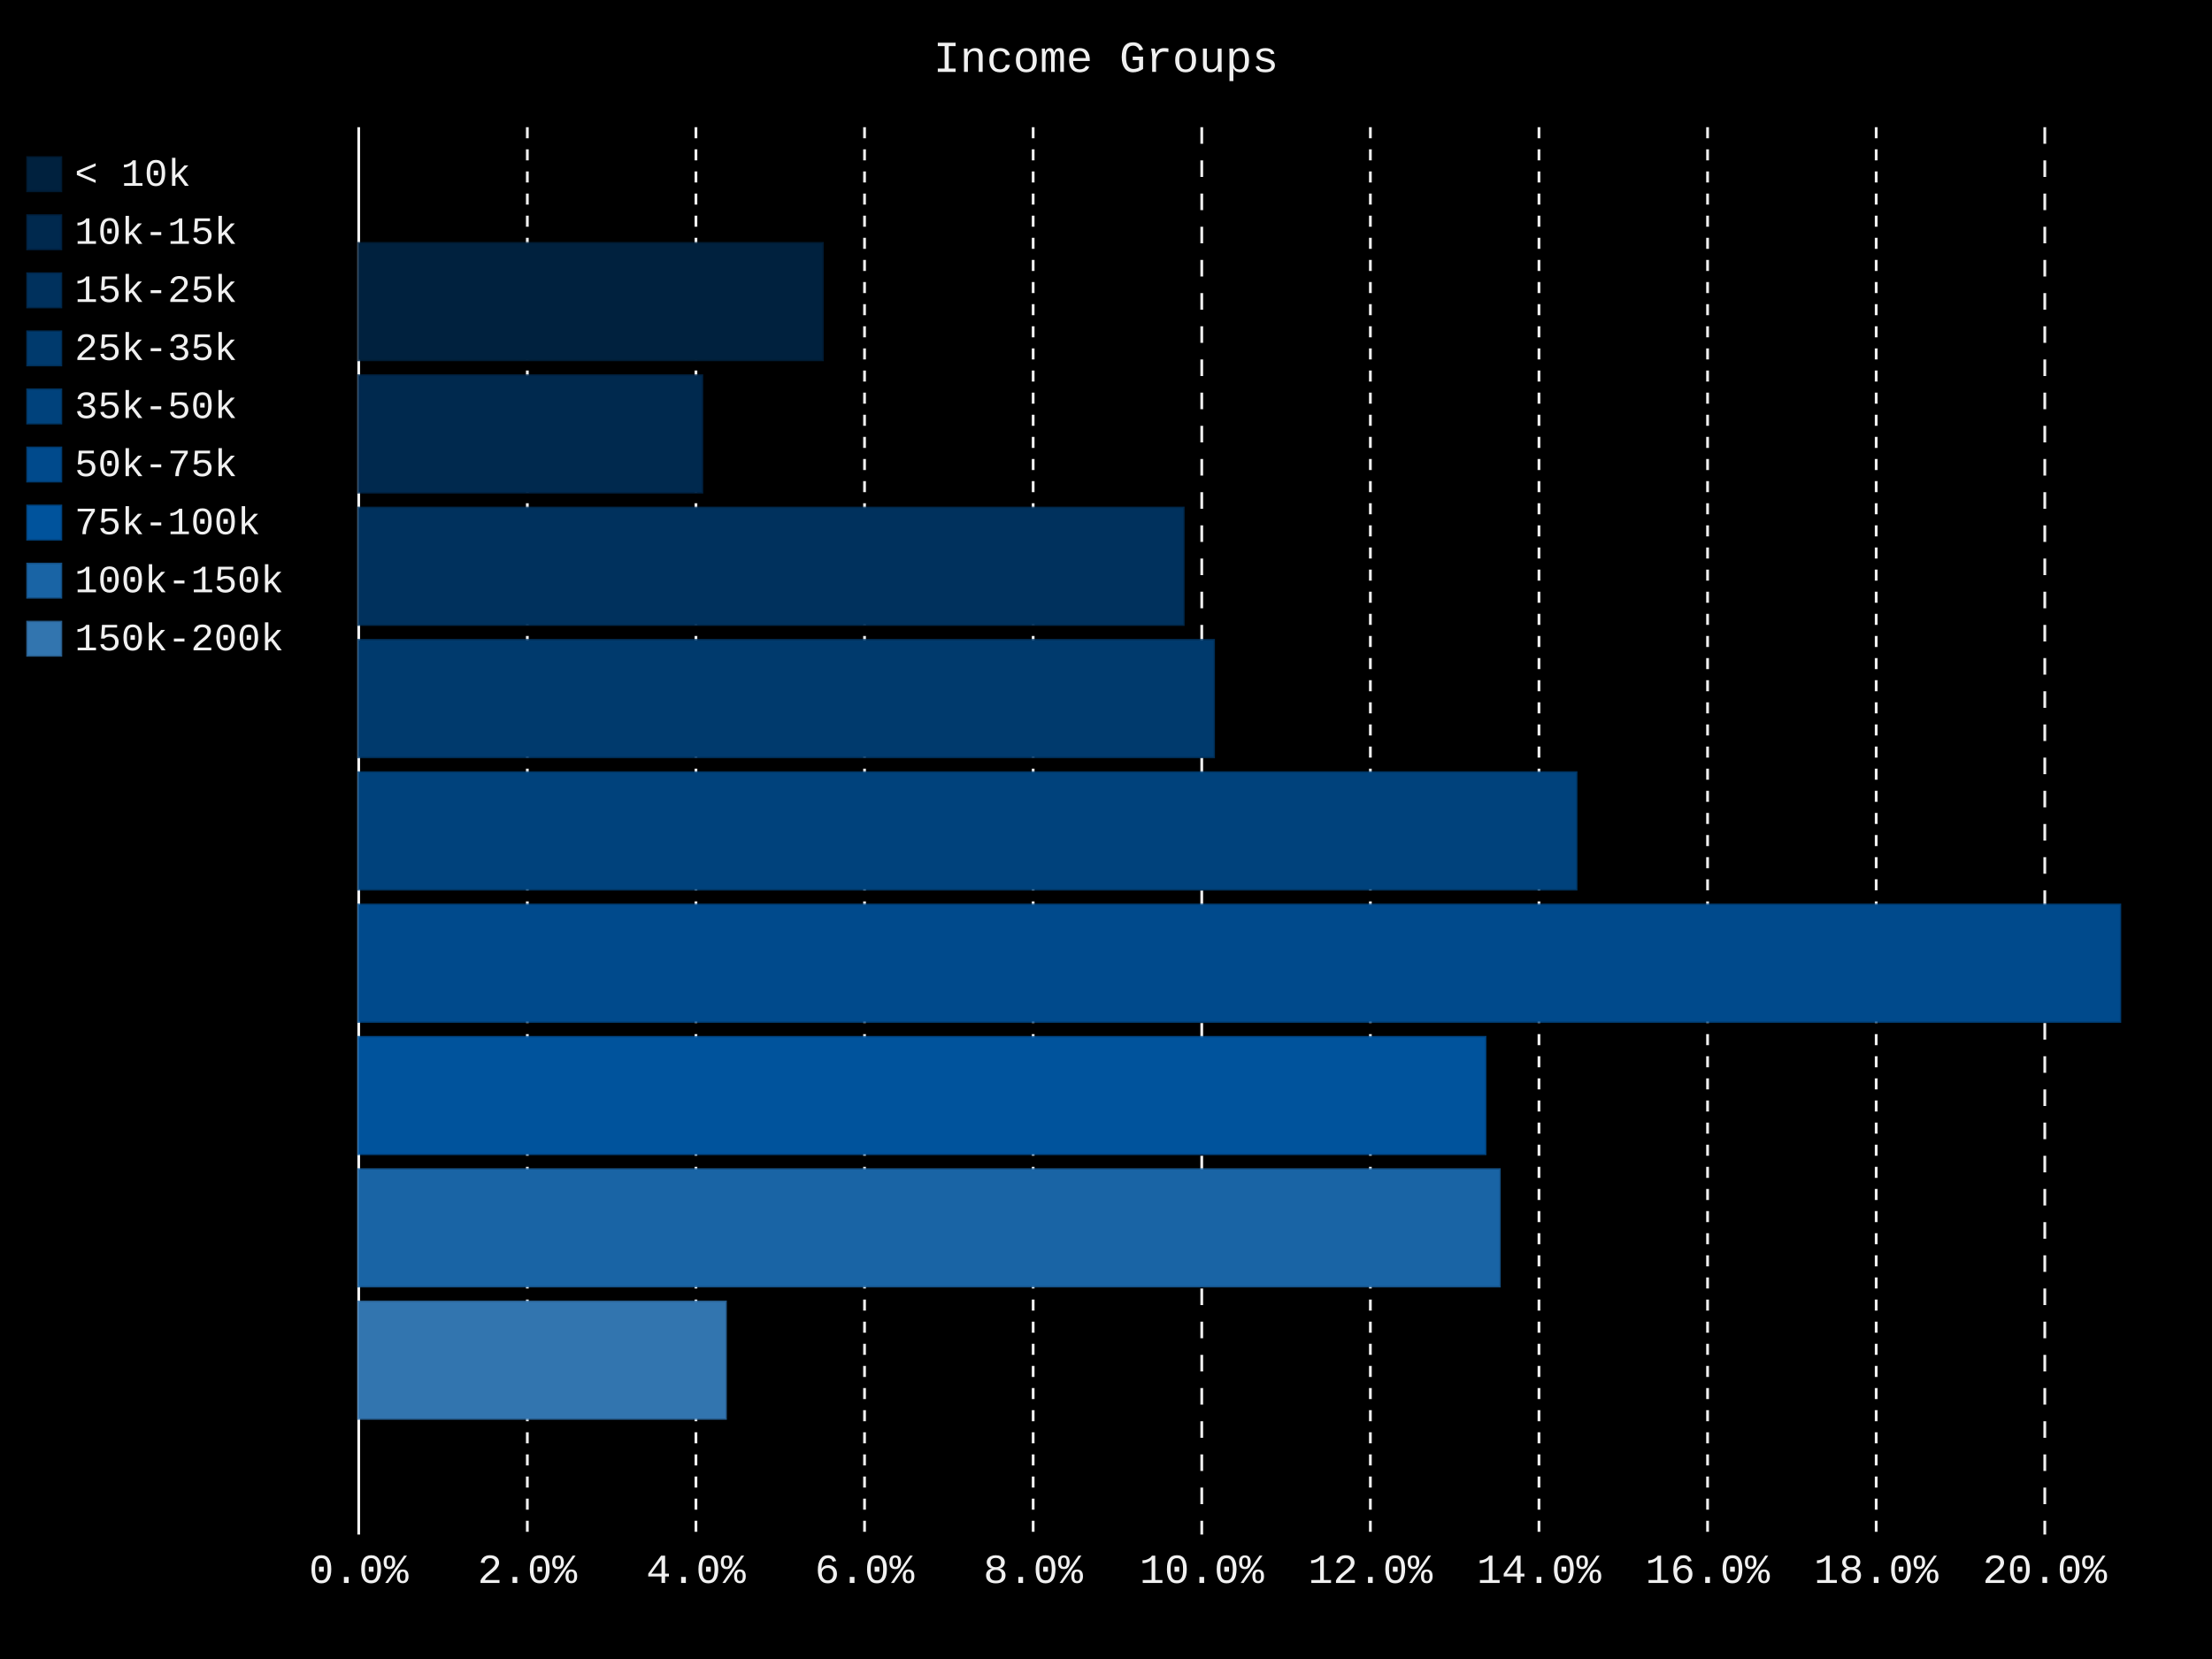
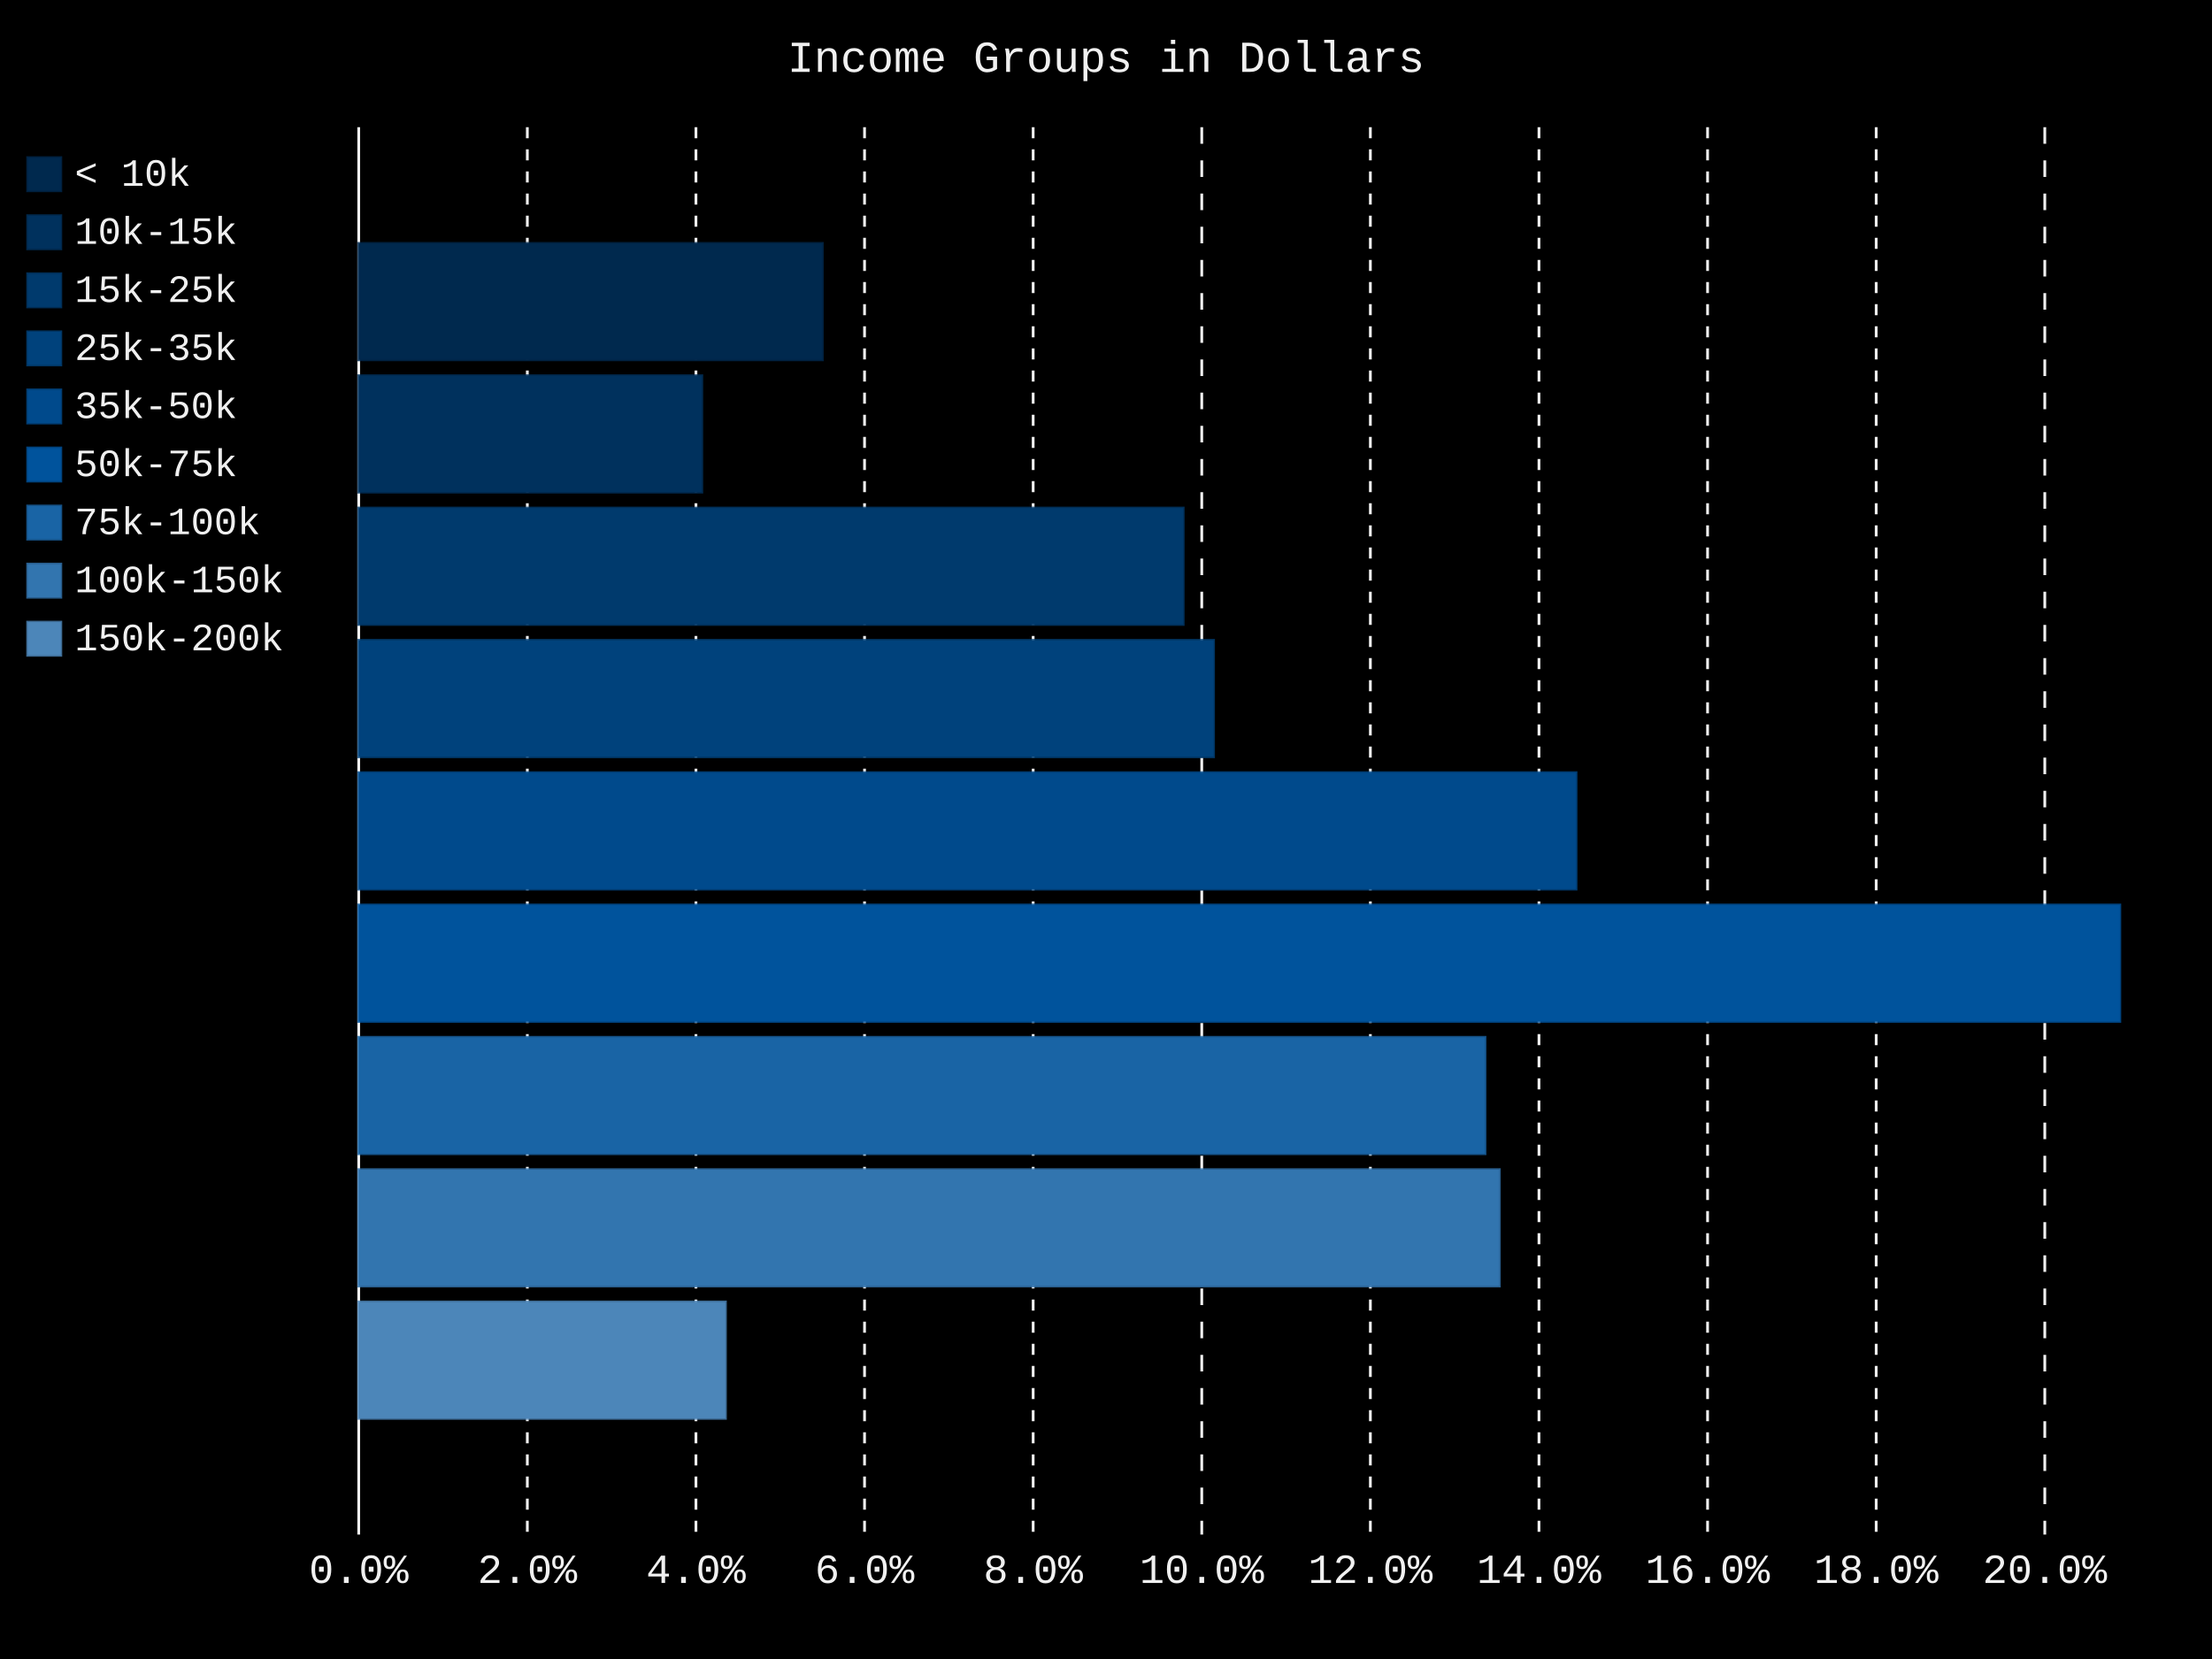
- <svg xmlns="http://www.w3.org/2000/svg" id="chart-43671f7a-af4f-43a8-9af0-7f71d3186cb0" class="pygal-chart" viewBox="0 0 800 600">
+ <svg xmlns="http://www.w3.org/2000/svg" class="pygal-chart" id="chart-4ffeaa0c-6ff3-4c0f-99cc-18009c95a530" viewBox="0 0 800 600">
  <defs>
-     <style type="text/css">#chart-43671f7a-af4f-43a8-9af0-7f71d3186cb0{-webkit-user-select:none;-webkit-font-smoothing:antialiased;font-family:Consolas,"Liberation Mono",Menlo,Courier,monospace}#chart-43671f7a-af4f-43a8-9af0-7f71d3186cb0 .title{font-family:Consolas,"Liberation Mono",Menlo,Courier,monospace;font-size:16px}#chart-43671f7a-af4f-43a8-9af0-7f71d3186cb0 .legends .legend text{font-family:Consolas,"Liberation Mono",Menlo,Courier,monospace;font-size:14px}#chart-43671f7a-af4f-43a8-9af0-7f71d3186cb0 .axis text{font-family:Consolas,"Liberation Mono",Menlo,Courier,monospace;font-size:15px}#chart-43671f7a-af4f-43a8-9af0-7f71d3186cb0 .axis text.major{font-family:Consolas,"Liberation Mono",Menlo,Courier,monospace;font-size:15px}#chart-43671f7a-af4f-43a8-9af0-7f71d3186cb0 .text-overlay text.value{font-family:Consolas,"Liberation Mono",Menlo,Courier,monospace;font-size:16px}#chart-43671f7a-af4f-43a8-9af0-7f71d3186cb0 .text-overlay text.label{font-family:Consolas,"Liberation Mono",Menlo,Courier,monospace;font-size:10px}#chart-43671f7a-af4f-43a8-9af0-7f71d3186cb0 .tooltip{font-family:Consolas,"Liberation Mono",Menlo,Courier,monospace;font-size:14px}#chart-43671f7a-af4f-43a8-9af0-7f71d3186cb0 text.no_data{font-family:Consolas,"Liberation Mono",Menlo,Courier,monospace;font-size:64px}
- #chart-43671f7a-af4f-43a8-9af0-7f71d3186cb0{background-color:black}#chart-43671f7a-af4f-43a8-9af0-7f71d3186cb0 path,#chart-43671f7a-af4f-43a8-9af0-7f71d3186cb0 line,#chart-43671f7a-af4f-43a8-9af0-7f71d3186cb0 rect,#chart-43671f7a-af4f-43a8-9af0-7f71d3186cb0 circle{-webkit-transition:250ms;-moz-transition:250ms;transition:250ms}#chart-43671f7a-af4f-43a8-9af0-7f71d3186cb0 .graph &gt; .background{fill:black}#chart-43671f7a-af4f-43a8-9af0-7f71d3186cb0 .plot &gt; .background{fill:black}#chart-43671f7a-af4f-43a8-9af0-7f71d3186cb0 .graph{fill:#F0F0F0}#chart-43671f7a-af4f-43a8-9af0-7f71d3186cb0 text.no_data{fill:#F0F0F0}#chart-43671f7a-af4f-43a8-9af0-7f71d3186cb0 .title{fill:#F0F0F0}#chart-43671f7a-af4f-43a8-9af0-7f71d3186cb0 .legends .legend text{fill:#F0F0F0}#chart-43671f7a-af4f-43a8-9af0-7f71d3186cb0 .legends .legend:hover text{fill:#F0F0F0}#chart-43671f7a-af4f-43a8-9af0-7f71d3186cb0 .axis .line{stroke:#F0F0F0}#chart-43671f7a-af4f-43a8-9af0-7f71d3186cb0 .axis .guide.line{stroke:#F0F0F0}#chart-43671f7a-af4f-43a8-9af0-7f71d3186cb0 .axis .major.line{stroke:#F0F0F0}#chart-43671f7a-af4f-43a8-9af0-7f71d3186cb0 .axis text.major{fill:#F0F0F0}#chart-43671f7a-af4f-43a8-9af0-7f71d3186cb0 .axis.y .guides:hover .guide.line,#chart-43671f7a-af4f-43a8-9af0-7f71d3186cb0 .line-graph .axis.x .guides:hover .guide.line,#chart-43671f7a-af4f-43a8-9af0-7f71d3186cb0 .stackedline-graph .axis.x .guides:hover .guide.line,#chart-43671f7a-af4f-43a8-9af0-7f71d3186cb0 .xy-graph .axis.x .guides:hover .guide.line{stroke:#F0F0F0}#chart-43671f7a-af4f-43a8-9af0-7f71d3186cb0 .axis .guides:hover text{fill:#F0F0F0}#chart-43671f7a-af4f-43a8-9af0-7f71d3186cb0 .reactive{fill-opacity:1;stroke-opacity:.8}#chart-43671f7a-af4f-43a8-9af0-7f71d3186cb0 .ci{stroke:#F0F0F0}#chart-43671f7a-af4f-43a8-9af0-7f71d3186cb0 .reactive.active,#chart-43671f7a-af4f-43a8-9af0-7f71d3186cb0 .active .reactive{fill-opacity:.4;stroke-opacity:.9;stroke-width:4}#chart-43671f7a-af4f-43a8-9af0-7f71d3186cb0 .ci .reactive.active{stroke-width:1.5}#chart-43671f7a-af4f-43a8-9af0-7f71d3186cb0 .series text{fill:#F0F0F0}#chart-43671f7a-af4f-43a8-9af0-7f71d3186cb0 .tooltip rect{fill:black;stroke:#F0F0F0;-webkit-transition:opacity 250ms;-moz-transition:opacity 250ms;transition:opacity 250ms}#chart-43671f7a-af4f-43a8-9af0-7f71d3186cb0 .tooltip .label{fill:#F0F0F0}#chart-43671f7a-af4f-43a8-9af0-7f71d3186cb0 .tooltip .label{fill:#F0F0F0}#chart-43671f7a-af4f-43a8-9af0-7f71d3186cb0 .tooltip .legend{font-size:.8em;fill:#F0F0F0}#chart-43671f7a-af4f-43a8-9af0-7f71d3186cb0 .tooltip .x_label{font-size:.6em;fill:#F0F0F0}#chart-43671f7a-af4f-43a8-9af0-7f71d3186cb0 .tooltip .xlink{font-size:.5em;text-decoration:underline}#chart-43671f7a-af4f-43a8-9af0-7f71d3186cb0 .tooltip .value{font-size:1.5em}#chart-43671f7a-af4f-43a8-9af0-7f71d3186cb0 .bound{font-size:.5em}#chart-43671f7a-af4f-43a8-9af0-7f71d3186cb0 .max-value{font-size:.75em;fill:#F0F0F0}#chart-43671f7a-af4f-43a8-9af0-7f71d3186cb0 .map-element{fill:black;stroke:#F0F0F0 !important}#chart-43671f7a-af4f-43a8-9af0-7f71d3186cb0 .map-element .reactive{fill-opacity:inherit;stroke-opacity:inherit}#chart-43671f7a-af4f-43a8-9af0-7f71d3186cb0 .color-0,#chart-43671f7a-af4f-43a8-9af0-7f71d3186cb0 .color-0 a:visited{stroke:#00213e;fill:#00213e}#chart-43671f7a-af4f-43a8-9af0-7f71d3186cb0 .color-1,#chart-43671f7a-af4f-43a8-9af0-7f71d3186cb0 .color-1 a:visited{stroke:#00294e;fill:#00294e}#chart-43671f7a-af4f-43a8-9af0-7f71d3186cb0 .color-2,#chart-43671f7a-af4f-43a8-9af0-7f71d3186cb0 .color-2 a:visited{stroke:#00315d;fill:#00315d}#chart-43671f7a-af4f-43a8-9af0-7f71d3186cb0 .color-3,#chart-43671f7a-af4f-43a8-9af0-7f71d3186cb0 .color-3 a:visited{stroke:#003a6d;fill:#003a6d}#chart-43671f7a-af4f-43a8-9af0-7f71d3186cb0 .color-4,#chart-43671f7a-af4f-43a8-9af0-7f71d3186cb0 .color-4 a:visited{stroke:#00427c;fill:#00427c}#chart-43671f7a-af4f-43a8-9af0-7f71d3186cb0 .color-5,#chart-43671f7a-af4f-43a8-9af0-7f71d3186cb0 .color-5 a:visited{stroke:#004a8c;fill:#004a8c}#chart-43671f7a-af4f-43a8-9af0-7f71d3186cb0 .color-6,#chart-43671f7a-af4f-43a8-9af0-7f71d3186cb0 .color-6 a:visited{stroke:#00539c;fill:#00539c}#chart-43671f7a-af4f-43a8-9af0-7f71d3186cb0 .color-7,#chart-43671f7a-af4f-43a8-9af0-7f71d3186cb0 .color-7 a:visited{stroke:#1964a5;fill:#1964a5}#chart-43671f7a-af4f-43a8-9af0-7f71d3186cb0 .color-8,#chart-43671f7a-af4f-43a8-9af0-7f71d3186cb0 .color-8 a:visited{stroke:#3275af;fill:#3275af}#chart-43671f7a-af4f-43a8-9af0-7f71d3186cb0 .text-overlay .color-0 text{fill:white}#chart-43671f7a-af4f-43a8-9af0-7f71d3186cb0 .text-overlay .color-1 text{fill:white}#chart-43671f7a-af4f-43a8-9af0-7f71d3186cb0 .text-overlay .color-2 text{fill:black}#chart-43671f7a-af4f-43a8-9af0-7f71d3186cb0 .text-overlay .color-3 text{fill:black}#chart-43671f7a-af4f-43a8-9af0-7f71d3186cb0 .text-overlay .color-4 text{fill:black}#chart-43671f7a-af4f-43a8-9af0-7f71d3186cb0 .text-overlay .color-5 text{fill:black}#chart-43671f7a-af4f-43a8-9af0-7f71d3186cb0 .text-overlay .color-6 text{fill:black}#chart-43671f7a-af4f-43a8-9af0-7f71d3186cb0 .text-overlay .color-7 text{fill:black}#chart-43671f7a-af4f-43a8-9af0-7f71d3186cb0 .text-overlay .color-8 text{fill:black}
- #chart-43671f7a-af4f-43a8-9af0-7f71d3186cb0 text.no_data{text-anchor:middle}#chart-43671f7a-af4f-43a8-9af0-7f71d3186cb0 .guide.line{fill:none}#chart-43671f7a-af4f-43a8-9af0-7f71d3186cb0 .centered{text-anchor:middle}#chart-43671f7a-af4f-43a8-9af0-7f71d3186cb0 .title{text-anchor:middle}#chart-43671f7a-af4f-43a8-9af0-7f71d3186cb0 .legends .legend text{fill-opacity:1}#chart-43671f7a-af4f-43a8-9af0-7f71d3186cb0 .axis.x text{text-anchor:middle}#chart-43671f7a-af4f-43a8-9af0-7f71d3186cb0 .axis.x:not(.web) text[transform]{text-anchor:start}#chart-43671f7a-af4f-43a8-9af0-7f71d3186cb0 .axis.x:not(.web) text[transform].backwards{text-anchor:end}#chart-43671f7a-af4f-43a8-9af0-7f71d3186cb0 .axis.y text{text-anchor:end}#chart-43671f7a-af4f-43a8-9af0-7f71d3186cb0 .axis.y text[transform].backwards{text-anchor:start}#chart-43671f7a-af4f-43a8-9af0-7f71d3186cb0 .axis.y2 text{text-anchor:start}#chart-43671f7a-af4f-43a8-9af0-7f71d3186cb0 .axis.y2 text[transform].backwards{text-anchor:end}#chart-43671f7a-af4f-43a8-9af0-7f71d3186cb0 .axis .guide.line{stroke-dasharray:4,4}#chart-43671f7a-af4f-43a8-9af0-7f71d3186cb0 .axis .major.guide.line{stroke-dasharray:6,6}#chart-43671f7a-af4f-43a8-9af0-7f71d3186cb0 .horizontal .axis.y .guide.line,#chart-43671f7a-af4f-43a8-9af0-7f71d3186cb0 .horizontal .axis.y2 .guide.line,#chart-43671f7a-af4f-43a8-9af0-7f71d3186cb0 .vertical .axis.x .guide.line{opacity:0}#chart-43671f7a-af4f-43a8-9af0-7f71d3186cb0 .horizontal .axis.always_show .guide.line,#chart-43671f7a-af4f-43a8-9af0-7f71d3186cb0 .vertical .axis.always_show .guide.line{opacity:1 !important}#chart-43671f7a-af4f-43a8-9af0-7f71d3186cb0 .axis.y .guides:hover .guide.line,#chart-43671f7a-af4f-43a8-9af0-7f71d3186cb0 .axis.y2 .guides:hover .guide.line,#chart-43671f7a-af4f-43a8-9af0-7f71d3186cb0 .axis.x .guides:hover .guide.line{opacity:1}#chart-43671f7a-af4f-43a8-9af0-7f71d3186cb0 .axis .guides:hover text{opacity:1}#chart-43671f7a-af4f-43a8-9af0-7f71d3186cb0 .nofill{fill:none}#chart-43671f7a-af4f-43a8-9af0-7f71d3186cb0 .subtle-fill{fill-opacity:.2}#chart-43671f7a-af4f-43a8-9af0-7f71d3186cb0 .dot{stroke-width:1px;fill-opacity:1}#chart-43671f7a-af4f-43a8-9af0-7f71d3186cb0 .dot.active{stroke-width:5px}#chart-43671f7a-af4f-43a8-9af0-7f71d3186cb0 .dot.negative{fill:transparent}#chart-43671f7a-af4f-43a8-9af0-7f71d3186cb0 text,#chart-43671f7a-af4f-43a8-9af0-7f71d3186cb0 tspan{stroke:none !important}#chart-43671f7a-af4f-43a8-9af0-7f71d3186cb0 .series text.active{opacity:1}#chart-43671f7a-af4f-43a8-9af0-7f71d3186cb0 .tooltip rect{fill-opacity:.95;stroke-width:.5}#chart-43671f7a-af4f-43a8-9af0-7f71d3186cb0 .tooltip text{fill-opacity:1}#chart-43671f7a-af4f-43a8-9af0-7f71d3186cb0 .showable{visibility:hidden}#chart-43671f7a-af4f-43a8-9af0-7f71d3186cb0 .showable.shown{visibility:visible}#chart-43671f7a-af4f-43a8-9af0-7f71d3186cb0 .gauge-background{fill:rgba(229,229,229,1);stroke:none}#chart-43671f7a-af4f-43a8-9af0-7f71d3186cb0 .bg-lines{stroke:black;stroke-width:2px}</style>
+     <style type="text/css">#chart-4ffeaa0c-6ff3-4c0f-99cc-18009c95a530{-webkit-user-select:none;-webkit-font-smoothing:antialiased;font-family:Consolas,"Liberation Mono",Menlo,Courier,monospace}#chart-4ffeaa0c-6ff3-4c0f-99cc-18009c95a530 .title{font-family:Consolas,"Liberation Mono",Menlo,Courier,monospace;font-size:16px}#chart-4ffeaa0c-6ff3-4c0f-99cc-18009c95a530 .legends .legend text{font-family:Consolas,"Liberation Mono",Menlo,Courier,monospace;font-size:14px}#chart-4ffeaa0c-6ff3-4c0f-99cc-18009c95a530 .axis text{font-family:Consolas,"Liberation Mono",Menlo,Courier,monospace;font-size:15px}#chart-4ffeaa0c-6ff3-4c0f-99cc-18009c95a530 .axis text.major{font-family:Consolas,"Liberation Mono",Menlo,Courier,monospace;font-size:15px}#chart-4ffeaa0c-6ff3-4c0f-99cc-18009c95a530 .text-overlay text.value{font-family:Consolas,"Liberation Mono",Menlo,Courier,monospace;font-size:16px}#chart-4ffeaa0c-6ff3-4c0f-99cc-18009c95a530 .text-overlay text.label{font-family:Consolas,"Liberation Mono",Menlo,Courier,monospace;font-size:10px}#chart-4ffeaa0c-6ff3-4c0f-99cc-18009c95a530 .tooltip{font-family:Consolas,"Liberation Mono",Menlo,Courier,monospace;font-size:14px}#chart-4ffeaa0c-6ff3-4c0f-99cc-18009c95a530 text.no_data{font-family:Consolas,"Liberation Mono",Menlo,Courier,monospace;font-size:64px}
+ #chart-4ffeaa0c-6ff3-4c0f-99cc-18009c95a530{background-color:black}#chart-4ffeaa0c-6ff3-4c0f-99cc-18009c95a530 path,#chart-4ffeaa0c-6ff3-4c0f-99cc-18009c95a530 line,#chart-4ffeaa0c-6ff3-4c0f-99cc-18009c95a530 rect,#chart-4ffeaa0c-6ff3-4c0f-99cc-18009c95a530 circle{-webkit-transition:250ms;-moz-transition:250ms;transition:250ms}#chart-4ffeaa0c-6ff3-4c0f-99cc-18009c95a530 .graph &gt; .background{fill:black}#chart-4ffeaa0c-6ff3-4c0f-99cc-18009c95a530 .plot &gt; .background{fill:black}#chart-4ffeaa0c-6ff3-4c0f-99cc-18009c95a530 .graph{fill:#F0F0F0}#chart-4ffeaa0c-6ff3-4c0f-99cc-18009c95a530 text.no_data{fill:#F0F0F0}#chart-4ffeaa0c-6ff3-4c0f-99cc-18009c95a530 .title{fill:#F0F0F0}#chart-4ffeaa0c-6ff3-4c0f-99cc-18009c95a530 .legends .legend text{fill:#F0F0F0}#chart-4ffeaa0c-6ff3-4c0f-99cc-18009c95a530 .legends .legend:hover text{fill:#F0F0F0}#chart-4ffeaa0c-6ff3-4c0f-99cc-18009c95a530 .axis .line{stroke:#F0F0F0}#chart-4ffeaa0c-6ff3-4c0f-99cc-18009c95a530 .axis .guide.line{stroke:#F0F0F0}#chart-4ffeaa0c-6ff3-4c0f-99cc-18009c95a530 .axis .major.line{stroke:#F0F0F0}#chart-4ffeaa0c-6ff3-4c0f-99cc-18009c95a530 .axis text.major{fill:#F0F0F0}#chart-4ffeaa0c-6ff3-4c0f-99cc-18009c95a530 .axis.y .guides:hover .guide.line,#chart-4ffeaa0c-6ff3-4c0f-99cc-18009c95a530 .line-graph .axis.x .guides:hover .guide.line,#chart-4ffeaa0c-6ff3-4c0f-99cc-18009c95a530 .stackedline-graph .axis.x .guides:hover .guide.line,#chart-4ffeaa0c-6ff3-4c0f-99cc-18009c95a530 .xy-graph .axis.x .guides:hover .guide.line{stroke:#F0F0F0}#chart-4ffeaa0c-6ff3-4c0f-99cc-18009c95a530 .axis .guides:hover text{fill:#F0F0F0}#chart-4ffeaa0c-6ff3-4c0f-99cc-18009c95a530 .reactive{fill-opacity:1;stroke-opacity:.8}#chart-4ffeaa0c-6ff3-4c0f-99cc-18009c95a530 .ci{stroke:#F0F0F0}#chart-4ffeaa0c-6ff3-4c0f-99cc-18009c95a530 .reactive.active,#chart-4ffeaa0c-6ff3-4c0f-99cc-18009c95a530 .active .reactive{fill-opacity:.4;stroke-opacity:.9;stroke-width:4}#chart-4ffeaa0c-6ff3-4c0f-99cc-18009c95a530 .ci .reactive.active{stroke-width:1.5}#chart-4ffeaa0c-6ff3-4c0f-99cc-18009c95a530 .series text{fill:#F0F0F0}#chart-4ffeaa0c-6ff3-4c0f-99cc-18009c95a530 .tooltip rect{fill:black;stroke:#F0F0F0;-webkit-transition:opacity 250ms;-moz-transition:opacity 250ms;transition:opacity 250ms}#chart-4ffeaa0c-6ff3-4c0f-99cc-18009c95a530 .tooltip .label{fill:#F0F0F0}#chart-4ffeaa0c-6ff3-4c0f-99cc-18009c95a530 .tooltip .label{fill:#F0F0F0}#chart-4ffeaa0c-6ff3-4c0f-99cc-18009c95a530 .tooltip .legend{font-size:.8em;fill:#F0F0F0}#chart-4ffeaa0c-6ff3-4c0f-99cc-18009c95a530 .tooltip .x_label{font-size:.6em;fill:#F0F0F0}#chart-4ffeaa0c-6ff3-4c0f-99cc-18009c95a530 .tooltip .xlink{font-size:.5em;text-decoration:underline}#chart-4ffeaa0c-6ff3-4c0f-99cc-18009c95a530 .tooltip .value{font-size:1.5em}#chart-4ffeaa0c-6ff3-4c0f-99cc-18009c95a530 .bound{font-size:.5em}#chart-4ffeaa0c-6ff3-4c0f-99cc-18009c95a530 .max-value{font-size:.75em;fill:#F0F0F0}#chart-4ffeaa0c-6ff3-4c0f-99cc-18009c95a530 .map-element{fill:black;stroke:#F0F0F0 !important}#chart-4ffeaa0c-6ff3-4c0f-99cc-18009c95a530 .map-element .reactive{fill-opacity:inherit;stroke-opacity:inherit}#chart-4ffeaa0c-6ff3-4c0f-99cc-18009c95a530 .color-0,#chart-4ffeaa0c-6ff3-4c0f-99cc-18009c95a530 .color-0 a:visited{stroke:#00294e;fill:#00294e}#chart-4ffeaa0c-6ff3-4c0f-99cc-18009c95a530 .color-1,#chart-4ffeaa0c-6ff3-4c0f-99cc-18009c95a530 .color-1 a:visited{stroke:#00315d;fill:#00315d}#chart-4ffeaa0c-6ff3-4c0f-99cc-18009c95a530 .color-2,#chart-4ffeaa0c-6ff3-4c0f-99cc-18009c95a530 .color-2 a:visited{stroke:#003a6d;fill:#003a6d}#chart-4ffeaa0c-6ff3-4c0f-99cc-18009c95a530 .color-3,#chart-4ffeaa0c-6ff3-4c0f-99cc-18009c95a530 .color-3 a:visited{stroke:#00427c;fill:#00427c}#chart-4ffeaa0c-6ff3-4c0f-99cc-18009c95a530 .color-4,#chart-4ffeaa0c-6ff3-4c0f-99cc-18009c95a530 .color-4 a:visited{stroke:#004a8c;fill:#004a8c}#chart-4ffeaa0c-6ff3-4c0f-99cc-18009c95a530 .color-5,#chart-4ffeaa0c-6ff3-4c0f-99cc-18009c95a530 .color-5 a:visited{stroke:#00539c;fill:#00539c}#chart-4ffeaa0c-6ff3-4c0f-99cc-18009c95a530 .color-6,#chart-4ffeaa0c-6ff3-4c0f-99cc-18009c95a530 .color-6 a:visited{stroke:#1964a5;fill:#1964a5}#chart-4ffeaa0c-6ff3-4c0f-99cc-18009c95a530 .color-7,#chart-4ffeaa0c-6ff3-4c0f-99cc-18009c95a530 .color-7 a:visited{stroke:#3275af;fill:#3275af}#chart-4ffeaa0c-6ff3-4c0f-99cc-18009c95a530 .color-8,#chart-4ffeaa0c-6ff3-4c0f-99cc-18009c95a530 .color-8 a:visited{stroke:#4c86b9;fill:#4c86b9}#chart-4ffeaa0c-6ff3-4c0f-99cc-18009c95a530 .text-overlay .color-0 text{fill:white}#chart-4ffeaa0c-6ff3-4c0f-99cc-18009c95a530 .text-overlay .color-1 text{fill:black}#chart-4ffeaa0c-6ff3-4c0f-99cc-18009c95a530 .text-overlay .color-2 text{fill:black}#chart-4ffeaa0c-6ff3-4c0f-99cc-18009c95a530 .text-overlay .color-3 text{fill:black}#chart-4ffeaa0c-6ff3-4c0f-99cc-18009c95a530 .text-overlay .color-4 text{fill:black}#chart-4ffeaa0c-6ff3-4c0f-99cc-18009c95a530 .text-overlay .color-5 text{fill:black}#chart-4ffeaa0c-6ff3-4c0f-99cc-18009c95a530 .text-overlay .color-6 text{fill:black}#chart-4ffeaa0c-6ff3-4c0f-99cc-18009c95a530 .text-overlay .color-7 text{fill:black}#chart-4ffeaa0c-6ff3-4c0f-99cc-18009c95a530 .text-overlay .color-8 text{fill:black}
+ #chart-4ffeaa0c-6ff3-4c0f-99cc-18009c95a530 text.no_data{text-anchor:middle}#chart-4ffeaa0c-6ff3-4c0f-99cc-18009c95a530 .guide.line{fill:none}#chart-4ffeaa0c-6ff3-4c0f-99cc-18009c95a530 .centered{text-anchor:middle}#chart-4ffeaa0c-6ff3-4c0f-99cc-18009c95a530 .title{text-anchor:middle}#chart-4ffeaa0c-6ff3-4c0f-99cc-18009c95a530 .legends .legend text{fill-opacity:1}#chart-4ffeaa0c-6ff3-4c0f-99cc-18009c95a530 .axis.x text{text-anchor:middle}#chart-4ffeaa0c-6ff3-4c0f-99cc-18009c95a530 .axis.x:not(.web) text[transform]{text-anchor:start}#chart-4ffeaa0c-6ff3-4c0f-99cc-18009c95a530 .axis.x:not(.web) text[transform].backwards{text-anchor:end}#chart-4ffeaa0c-6ff3-4c0f-99cc-18009c95a530 .axis.y text{text-anchor:end}#chart-4ffeaa0c-6ff3-4c0f-99cc-18009c95a530 .axis.y text[transform].backwards{text-anchor:start}#chart-4ffeaa0c-6ff3-4c0f-99cc-18009c95a530 .axis.y2 text{text-anchor:start}#chart-4ffeaa0c-6ff3-4c0f-99cc-18009c95a530 .axis.y2 text[transform].backwards{text-anchor:end}#chart-4ffeaa0c-6ff3-4c0f-99cc-18009c95a530 .axis .guide.line{stroke-dasharray:4,4}#chart-4ffeaa0c-6ff3-4c0f-99cc-18009c95a530 .axis .major.guide.line{stroke-dasharray:6,6}#chart-4ffeaa0c-6ff3-4c0f-99cc-18009c95a530 .horizontal .axis.y .guide.line,#chart-4ffeaa0c-6ff3-4c0f-99cc-18009c95a530 .horizontal .axis.y2 .guide.line,#chart-4ffeaa0c-6ff3-4c0f-99cc-18009c95a530 .vertical .axis.x .guide.line{opacity:0}#chart-4ffeaa0c-6ff3-4c0f-99cc-18009c95a530 .horizontal .axis.always_show .guide.line,#chart-4ffeaa0c-6ff3-4c0f-99cc-18009c95a530 .vertical .axis.always_show .guide.line{opacity:1 !important}#chart-4ffeaa0c-6ff3-4c0f-99cc-18009c95a530 .axis.y .guides:hover .guide.line,#chart-4ffeaa0c-6ff3-4c0f-99cc-18009c95a530 .axis.y2 .guides:hover .guide.line,#chart-4ffeaa0c-6ff3-4c0f-99cc-18009c95a530 .axis.x .guides:hover .guide.line{opacity:1}#chart-4ffeaa0c-6ff3-4c0f-99cc-18009c95a530 .axis .guides:hover text{opacity:1}#chart-4ffeaa0c-6ff3-4c0f-99cc-18009c95a530 .nofill{fill:none}#chart-4ffeaa0c-6ff3-4c0f-99cc-18009c95a530 .subtle-fill{fill-opacity:.2}#chart-4ffeaa0c-6ff3-4c0f-99cc-18009c95a530 .dot{stroke-width:1px;fill-opacity:1}#chart-4ffeaa0c-6ff3-4c0f-99cc-18009c95a530 .dot.active{stroke-width:5px}#chart-4ffeaa0c-6ff3-4c0f-99cc-18009c95a530 .dot.negative{fill:transparent}#chart-4ffeaa0c-6ff3-4c0f-99cc-18009c95a530 text,#chart-4ffeaa0c-6ff3-4c0f-99cc-18009c95a530 tspan{stroke:none !important}#chart-4ffeaa0c-6ff3-4c0f-99cc-18009c95a530 .series text.active{opacity:1}#chart-4ffeaa0c-6ff3-4c0f-99cc-18009c95a530 .tooltip rect{fill-opacity:.95;stroke-width:.5}#chart-4ffeaa0c-6ff3-4c0f-99cc-18009c95a530 .tooltip text{fill-opacity:1}#chart-4ffeaa0c-6ff3-4c0f-99cc-18009c95a530 .showable{visibility:hidden}#chart-4ffeaa0c-6ff3-4c0f-99cc-18009c95a530 .showable.shown{visibility:visible}#chart-4ffeaa0c-6ff3-4c0f-99cc-18009c95a530 .gauge-background{fill:rgba(229,229,229,1);stroke:none}#chart-4ffeaa0c-6ff3-4c0f-99cc-18009c95a530 .bg-lines{stroke:black;stroke-width:2px}</style>
  </defs>
  <g class="graph horizontalbar-graph horizontal">
    <rect class="background" height="600" width="800" x="0" y="0" />
    <g class="plot" transform="translate(117, 46)">
      <rect class="background" height="509" width="662.4" x="0" y="0" />
      <g class="axis x always_show">
        <g class="guides">
          <path class="major line" d="M12.738 0 v509" />
          <text class="major" x="12.738" y="526.5">0.0%</text>
        </g>
        <g class="guides">
          <path class="guide line" d="M73.717 0 v509" />
          <text class="" x="73.717" y="526.5">2.0%</text>
        </g>
        <g class="guides">
          <path class="guide line" d="M134.696 0 v509" />
          <text class="" x="134.696" y="526.5">4.0%</text>
        </g>
        <g class="guides">
          <path class="guide line" d="M195.675 0 v509" />
          <text class="" x="195.675" y="526.5">6.0%</text>
        </g>
        <g class="guides">
          <path class="guide line" d="M256.653 0 v509" />
          <text class="" x="256.653" y="526.5">8.0%</text>
        </g>
        <g class="guides">
          <path class="major guide line" d="M317.632 0 v509" />
          <text class="major" x="317.632" y="526.5">10.0%</text>
        </g>
        <g class="guides">
          <path class="guide line" d="M378.611 0 v509" />
          <text class="" x="378.611" y="526.5">12.0%</text>
        </g>
        <g class="guides">
          <path class="guide line" d="M439.59 0 v509" />
          <text class="" x="439.59" y="526.5">14.0%</text>
        </g>
        <g class="guides">
          <path class="guide line" d="M500.568 0 v509" />
          <text class="" x="500.568" y="526.5">16.0%</text>
        </g>
        <g class="guides">
          <path class="guide line" d="M561.547 0 v509" />
          <text class="" x="561.547" y="526.5">18.0%</text>
        </g>
        <g class="guides">
          <path class="major guide line" d="M622.526 0 v509" />
          <text class="major" x="622.526" y="526.5">20.0%</text>
        </g>
      </g>
      <g class="series serie-8 color-8">
        <g class="bars">
          <g class="bar">
            <rect class="rect reactive tooltip-trigger" height="42.112" rx="0" ry="0" width="132.629" x="12.738" y="424.863" />
          </g>
        </g>
      </g>
      <g class="series serie-7 color-7">
        <g class="bars">
          <g class="bar">
            <rect class="rect reactive tooltip-trigger" height="42.112" rx="0" ry="0" width="412.521" x="12.738" y="377.008" />
          </g>
        </g>
      </g>
      <g class="series serie-6 color-6">
        <g class="bars">
          <g class="bar">
            <rect class="rect reactive tooltip-trigger" height="42.112" rx="0" ry="0" width="407.338" x="12.738" y="329.153" />
          </g>
        </g>
      </g>
      <g class="series serie-5 color-5">
        <g class="bars">
          <g class="bar">
            <rect class="rect reactive tooltip-trigger" height="42.112" rx="0" ry="0" width="636.923" x="12.738" y="281.299" />
          </g>
        </g>
      </g>
      <g class="series serie-4 color-4">
        <g class="bars">
          <g class="bar">
            <rect class="rect reactive tooltip-trigger" height="42.112" rx="0" ry="0" width="440.267" x="12.738" y="233.444" />
          </g>
        </g>
      </g>
      <g class="series serie-3 color-3">
        <g class="bars">
          <g class="bar">
            <rect class="rect reactive tooltip-trigger" height="42.112" rx="0" ry="0" width="309.162" x="12.738" y="185.589" />
          </g>
        </g>
      </g>
      <g class="series serie-2 color-2">
        <g class="bars">
          <g class="bar">
            <rect class="rect reactive tooltip-trigger" height="42.112" rx="0" ry="0" width="298.186" x="12.738" y="137.735" />
          </g>
        </g>
      </g>
      <g class="series serie-1 color-1">
        <g class="bars">
          <g class="bar">
            <rect class="rect reactive tooltip-trigger" height="42.112" rx="0" ry="0" width="124.092" x="12.738" y="89.88" />
          </g>
        </g>
      </g>
      <g class="series serie-0 color-0">
        <g class="bars">
          <g class="bar">
            <rect class="rect reactive tooltip-trigger" height="42.112" rx="0" ry="0" width="167.692" x="12.738" y="42.025" />
          </g>
        </g>
      </g>
    </g>
    <g class="titles">
-       <text class="title plot_title" x="400.0" y="26">Income Groups</text>
+       <text class="title plot_title" x="400.0" y="26">Income Groups in Dollars</text>
    </g>
    <g class="plot overlay" transform="translate(117, 46)">
      <g class="series serie-8 color-8" />
      <g class="series serie-7 color-7" />
      <g class="series serie-6 color-6" />
      <g class="series serie-5 color-5" />
      <g class="series serie-4 color-4" />
      <g class="series serie-3 color-3" />
      <g class="series serie-2 color-2" />
      <g class="series serie-1 color-1" />
      <g class="series serie-0 color-0" />
    </g>
    <g class="plot text-overlay" transform="translate(117, 46)">
      <g class="series serie-8 color-8" />
      <g class="series serie-7 color-7" />
      <g class="series serie-6 color-6" />
      <g class="series serie-5 color-5" />
      <g class="series serie-4 color-4" />
      <g class="series serie-3 color-3" />
      <g class="series serie-2 color-2" />
      <g class="series serie-1 color-1" />
      <g class="series serie-0 color-0" />
    </g>
    <g class="plot tooltip-overlay" transform="translate(117, 46)">
      <g class="tooltip" style="opacity: 0" transform="translate(0 0)">
        <rect class="tooltip-box" height="0" rx="0" ry="0" width="0" />
        <g class="text" />
      </g>
    </g>
    <g class="legends" transform="translate(10, 56)">
      <g class="legend reactive activate-serie" id="activate-serie-0">
        <rect class="color-0 reactive" height="12" width="12" x="0.0" y="1.0" />
        <text x="17.0" y="11.2">&lt; 10k</text>
      </g>
      <g class="legend reactive activate-serie" id="activate-serie-1">
        <rect class="color-1 reactive" height="12" width="12" x="0.0" y="22.0" />
        <text x="17.0" y="32.2">10k-15k</text>
      </g>
      <g class="legend reactive activate-serie" id="activate-serie-2">
        <rect class="color-2 reactive" height="12" width="12" x="0.0" y="43.0" />
        <text x="17.0" y="53.2">15k-25k</text>
      </g>
      <g class="legend reactive activate-serie" id="activate-serie-3">
        <rect class="color-3 reactive" height="12" width="12" x="0.0" y="64.0" />
        <text x="17.0" y="74.2">25k-35k</text>
      </g>
      <g class="legend reactive activate-serie" id="activate-serie-4">
        <rect class="color-4 reactive" height="12" width="12" x="0.0" y="85.0" />
        <text x="17.0" y="95.2">35k-50k</text>
      </g>
      <g class="legend reactive activate-serie" id="activate-serie-5">
        <rect class="color-5 reactive" height="12" width="12" x="0.0" y="106.0" />
        <text x="17.0" y="116.2">50k-75k</text>
      </g>
      <g class="legend reactive activate-serie" id="activate-serie-6">
        <rect class="color-6 reactive" height="12" width="12" x="0.0" y="127.0" />
        <text x="17.0" y="137.2">75k-100k</text>
      </g>
      <g class="legend reactive activate-serie" id="activate-serie-7">
        <rect class="color-7 reactive" height="12" width="12" x="0.0" y="148.0" />
        <text x="17.0" y="158.2">100k-150k</text>
      </g>
      <g class="legend reactive activate-serie" id="activate-serie-8">
        <rect class="color-8 reactive" height="12" width="12" x="0.0" y="169.0" />
        <text x="17.0" y="179.2">150k-200k</text>
      </g>
    </g>
    <g class="legends" transform="translate(790, 56)" />
  </g>
</svg>
